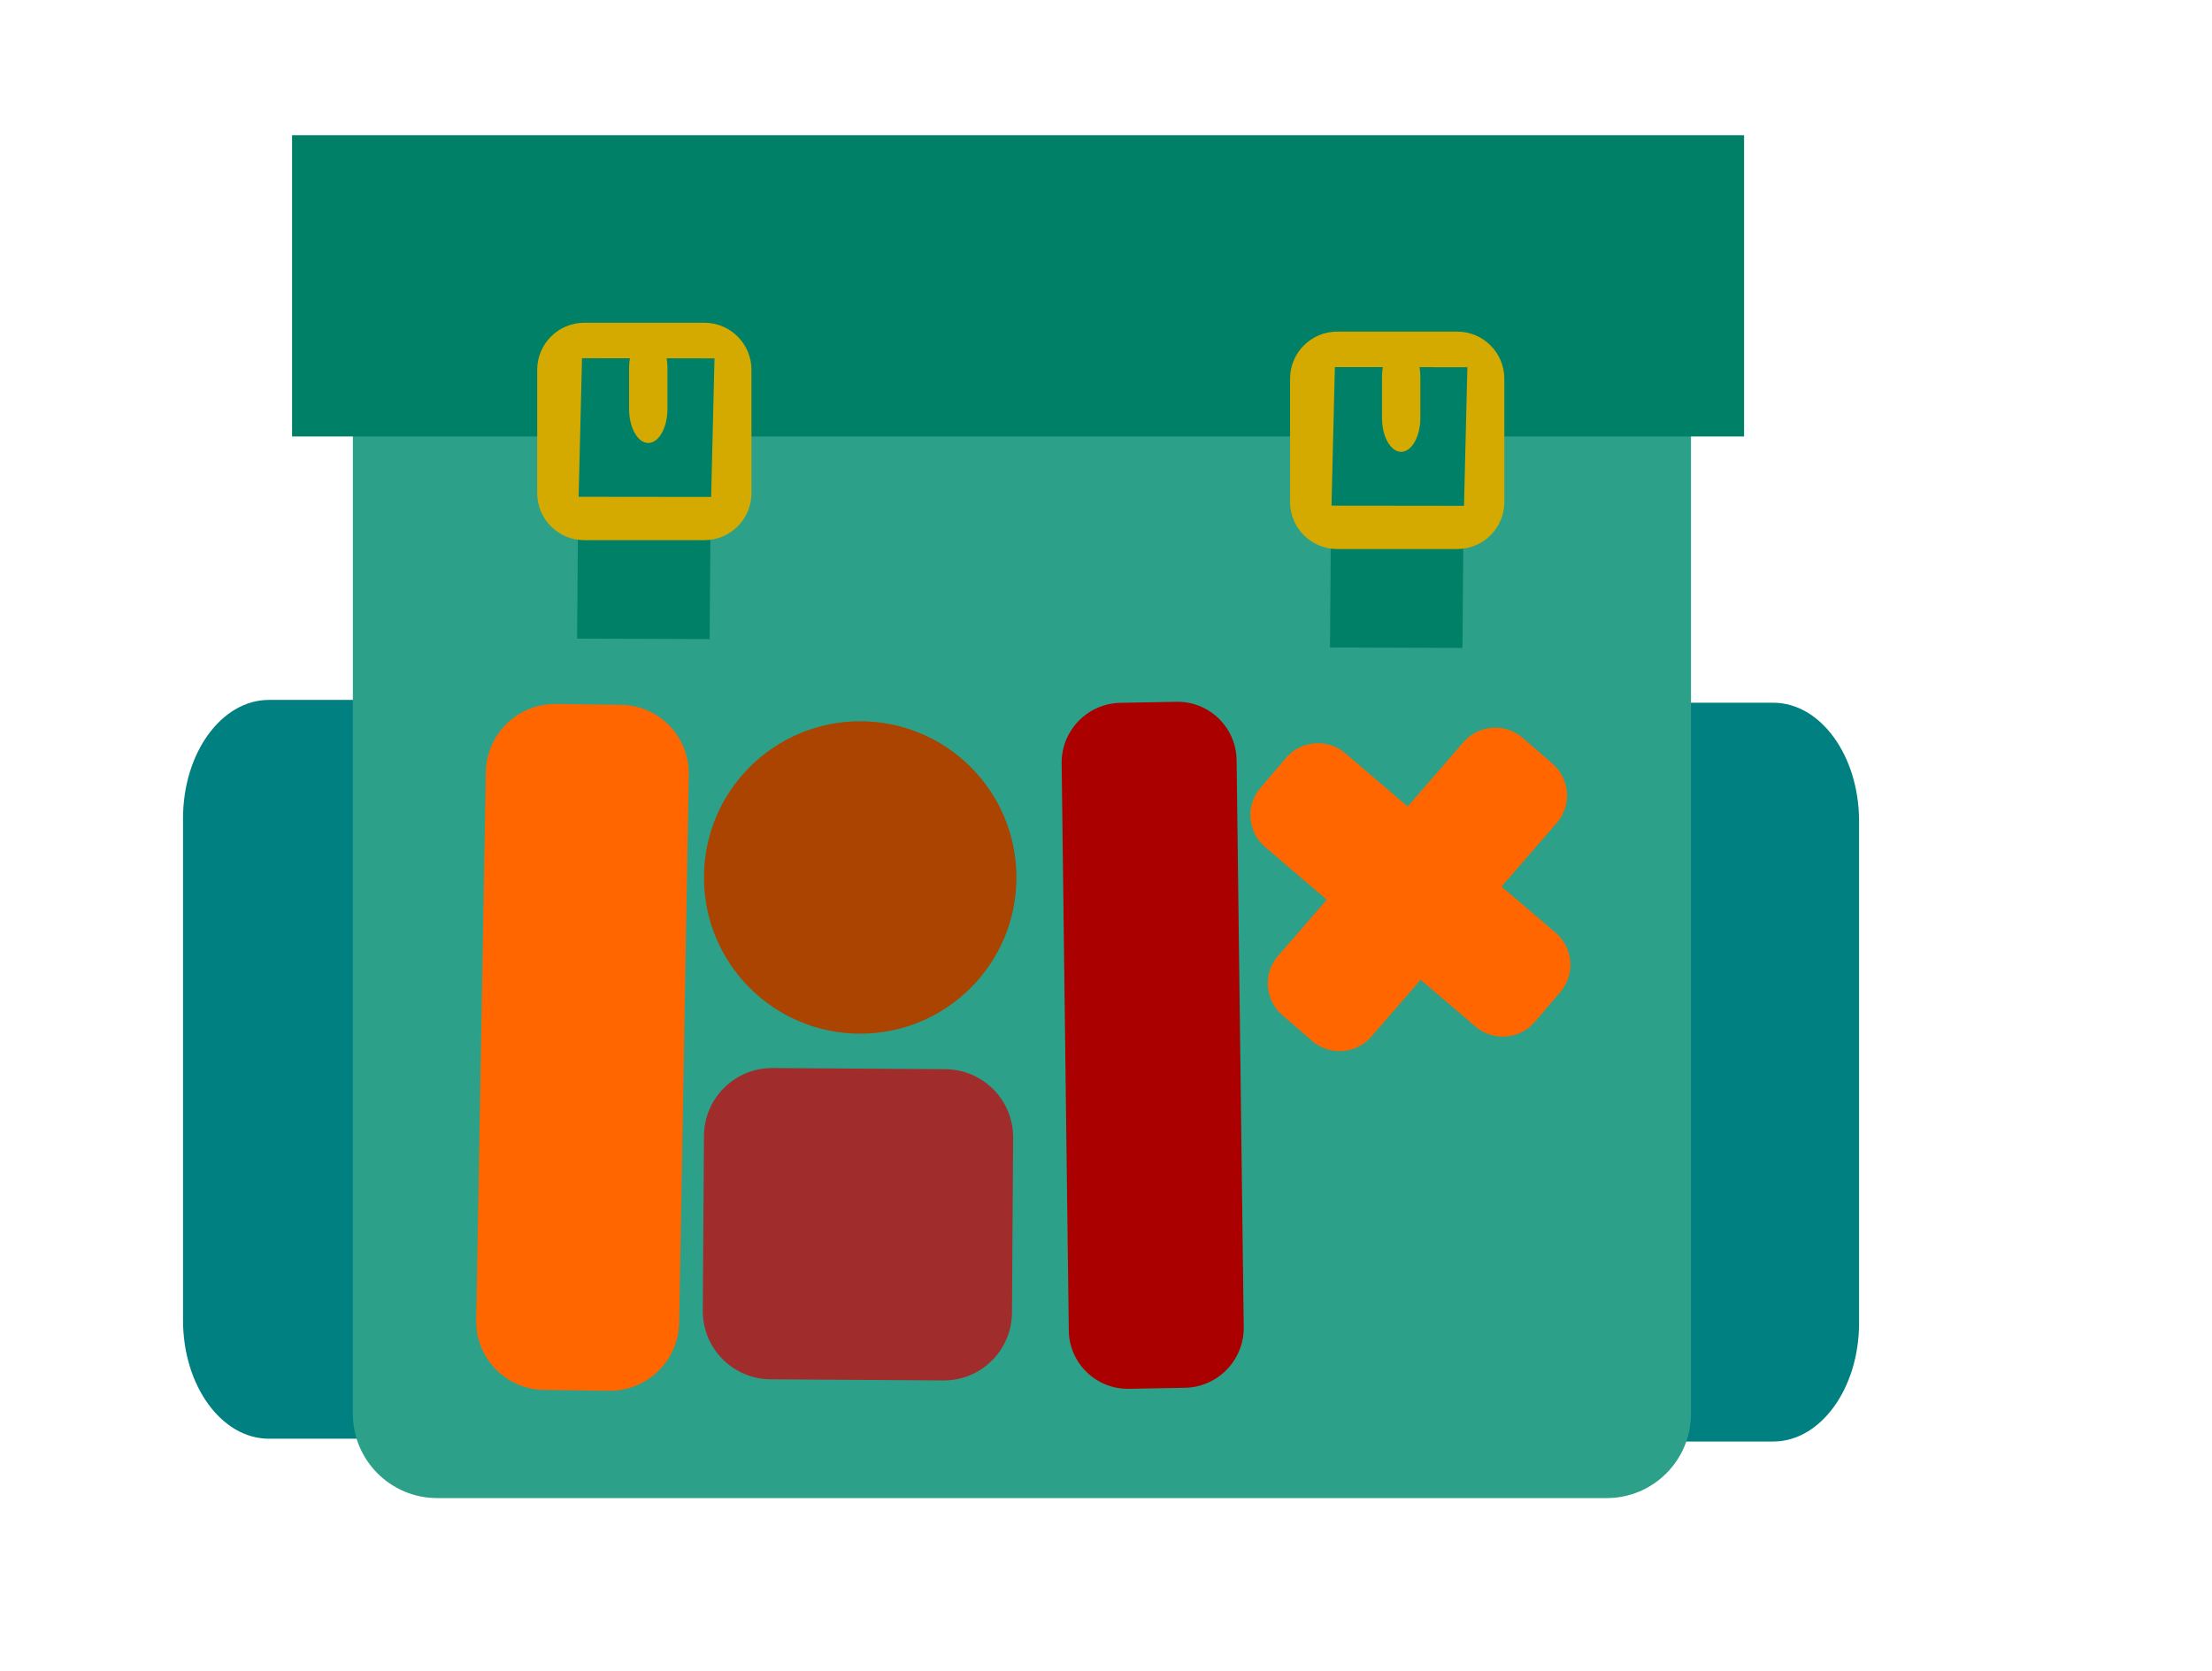
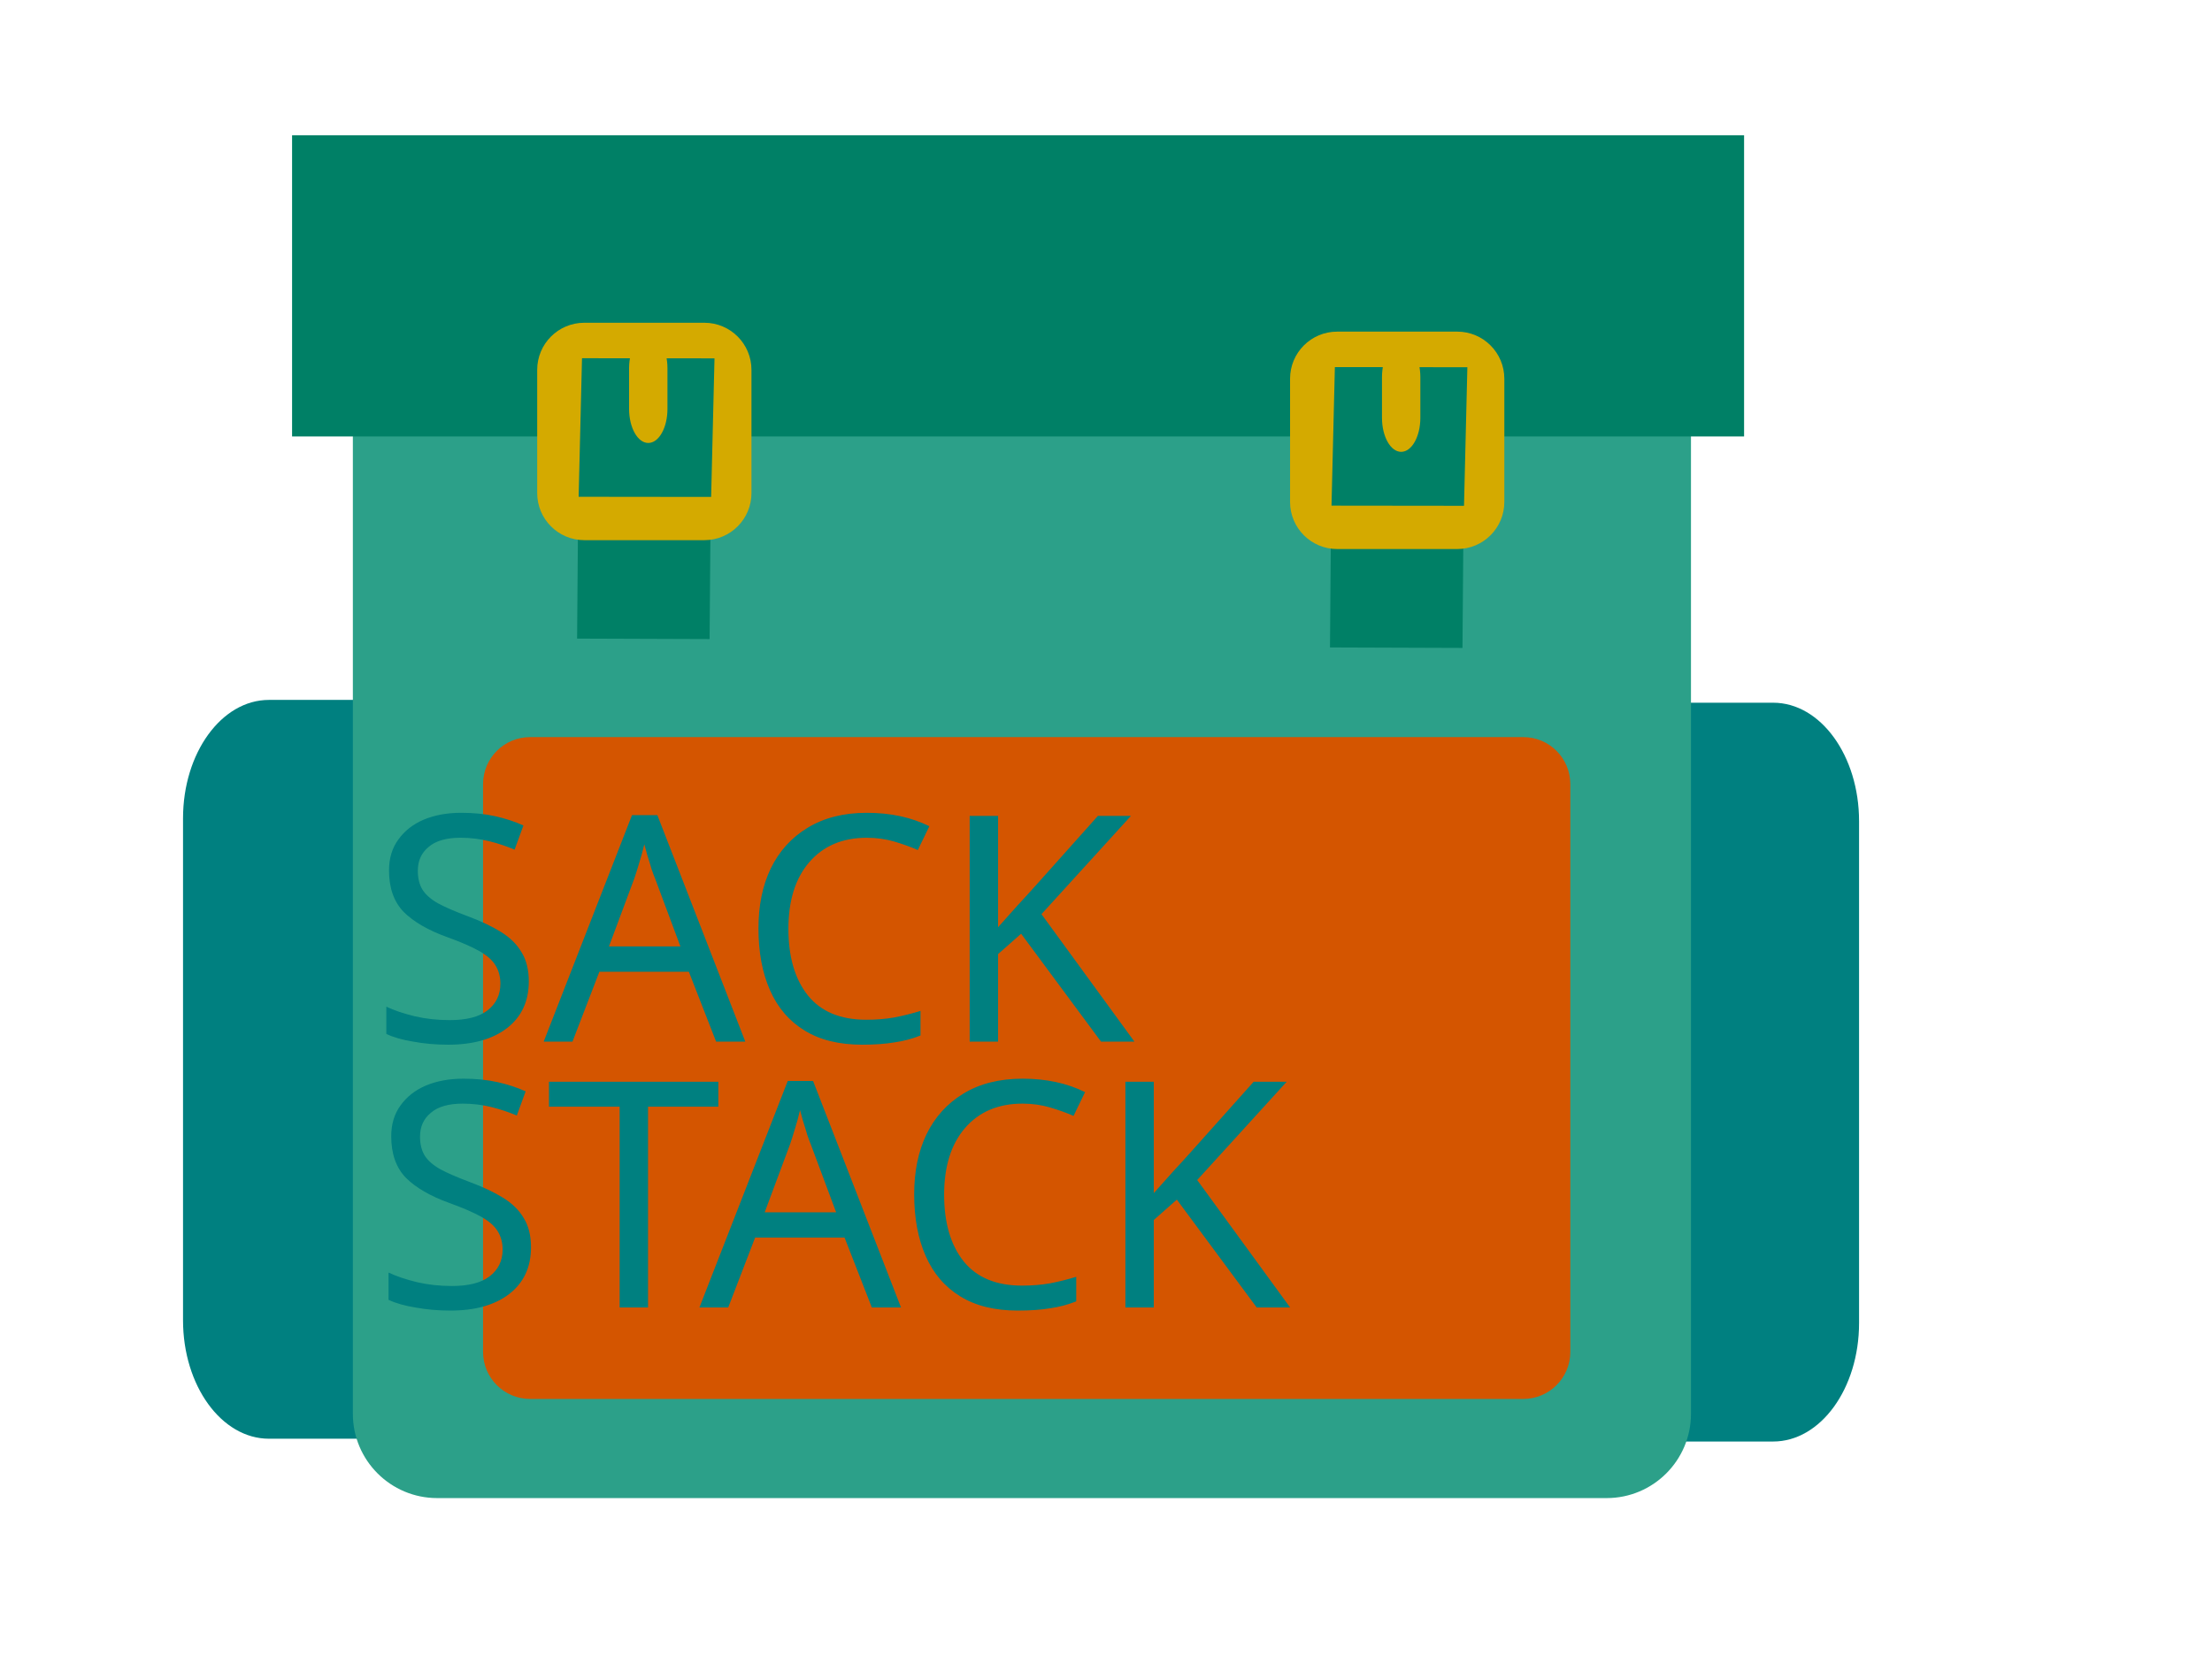
<svg xmlns="http://www.w3.org/2000/svg" width="90mm" height="68mm" viewBox="46 119 90 68" version="1.1" id="svg1">
  <defs id="defs1" />
  <g id="layer1">
    <rect style="fill:#008080;stroke-width:0.103" id="rect1-8-1-23-3-7" width="35.883" height="30.067" x="53.447" y="147.484" rx="3.496" ry="4.821" />
    <rect style="fill:#008080;stroke-width:0.103" id="rect1-8-1-23-3-7-4" width="35.883" height="30.067" x="85.757" y="147.598" rx="3.496" ry="4.821" />
    <rect style="fill:#2ca089;stroke-width:0.21" id="rect1" width="54.444" height="48.274" x="60.357" y="131.693" ry="3.431" />
    <rect style="fill:#008066;stroke-width:0.037" id="rect1-8-1-2-0" width="17.407" height="5.391" x="127.337" y="-76.011" rx="0" ry="0.843" transform="matrix(-0.00787012,0.999969,-0.9999938,-0.00353195,0,0)" />
    <rect style="fill:#008066;stroke-width:0.102" id="rect1-8-1-2" width="59.078" height="12.258" x="57.884" y="124.504" rx="0" ry="1.916" />
-     <rect style="fill:#a02c2c;stroke-width:0.119" id="rect3" width="12.667" height="12.579" x="161.948" y="-88.317" rx="2.774" transform="rotate(90.38052)" />
-     <circle style="fill:#aa4400;stroke-width:0.364" id="path5" cx="80.999" cy="154.71" r="6.357" />
-     <rect style="fill:#aa0000;stroke-width:0.216" id="rect7-7" width="7.119" height="27.919" x="87.306" y="149.271" rx="2.421" transform="matrix(0.9998296,-0.01845995,0.01255622,0.9999212,0,0)" />
-     <rect style="fill:#ff6600;stroke-width:0.232" id="rect7-7-1" width="8.259" height="27.921" x="-76.656" y="-174.652" rx="2.809" transform="matrix(-0.9999128,-0.01320836,0.0175471,-0.999846,0,0)" />
-     <rect style="fill:#ff6600;stroke-width:0.131" id="rect7-7-1-6" width="5.021" height="14.675" x="48.432" y="-186.789" rx="1.708" transform="matrix(-0.649923,0.76,-0.760615,-0.6492032,0,0)" />
    <rect style="fill:#d4aa00;stroke-width:0.265" id="rect7" width="8.718" height="8.848" x="67.857" y="132.135" ry="1.916" />
-     <rect style="fill:#ff6600;stroke-width:0.132" id="rect7-7-1-6-0" width="5.021" height="14.933" x="-182.522" y="-56.914" rx="1.708" transform="matrix(-0.7559239,-0.6546595,0.6553321,-0.7553409,0,0)" />
    <rect style="fill:#008066;stroke-width:0.021" id="rect1-8-1-2-0-1" width="5.641" height="5.391" x="133.534" y="-78.314" rx="0" ry="0.843" transform="matrix(-0.02428431,0.9997051,-0.9999993,-0.00114435,0,0)" />
    <rect style="fill:#d4aa00;stroke-width:0.109" id="rect8-2" width="1.561" height="4.424" x="71.596" y="132.603" ry="1.386" />
    <rect style="fill:#008066;stroke-width:0.037" id="rect1-8-1-2-0-4" width="17.407" height="5.391" x="127.589" y="-106.646" rx="0" ry="0.843" transform="matrix(-0.00787012,0.999969,-0.9999938,-0.00353195,0,0)" />
    <rect style="fill:#d4aa00;stroke-width:0.265" id="rect7-0" width="8.718" height="8.848" x="98.489" y="132.496" ry="1.916" />
    <rect style="fill:#008066;stroke-width:0.021" id="rect1-8-1-2-0-1-6" width="5.641" height="5.391" x="133.86" y="-108.954" rx="0" ry="0.843" transform="matrix(-0.02428431,0.9997051,-0.9999993,-0.00114435,0,0)" />
    <rect style="fill:#d4aa00;stroke-width:0.109" id="rect8-2-1" width="1.561" height="4.424" x="102.229" y="132.964" ry="1.386" />
+     <rect style="fill:#d45500;stroke-width:0.141" id="rect1-7" width="44.238" height="26.934" x="65.654" y="148.998" ry="1.914" />
+     <text xml:space="preserve" style="font-weight:bold;font-size:12.855px;line-height:0.6;font-family:'Times New Roman';-inkscape-font-specification:'Times New Roman, Bold';text-align:center;writing-mode:lr-tb;direction:ltr;text-anchor:middle;fill:#008080;stroke-width:0.201" x="87.859" y="161.392" id="text1">
+       <tspan id="tspan1" style="font-style:normal;font-variant:normal;font-weight:normal;font-stretch:normal;font-size:12.855px;line-height:0.6;font-family:Stencil;-inkscape-font-specification:'Stencil, Normal';font-variant-ligatures:normal;font-variant-caps:normal;font-variant-numeric:normal;font-variant-east-asian:normal;fill:#008080;stroke-width:0.201" x="87.859" y="161.392">SACK</tspan>
+       <tspan style="font-style:normal;font-variant:normal;font-weight:normal;font-stretch:normal;font-size:12.855px;line-height:0.6;font-family:Stencil;-inkscape-font-specification:'Stencil, Normal';font-variant-ligatures:normal;font-variant-caps:normal;font-variant-numeric:normal;font-variant-east-asian:normal;fill:#008080;stroke-width:0.201" x="87.859" y="172.211" id="tspan2">STACK</tspan>
+     </text>
  </g>
</svg>
